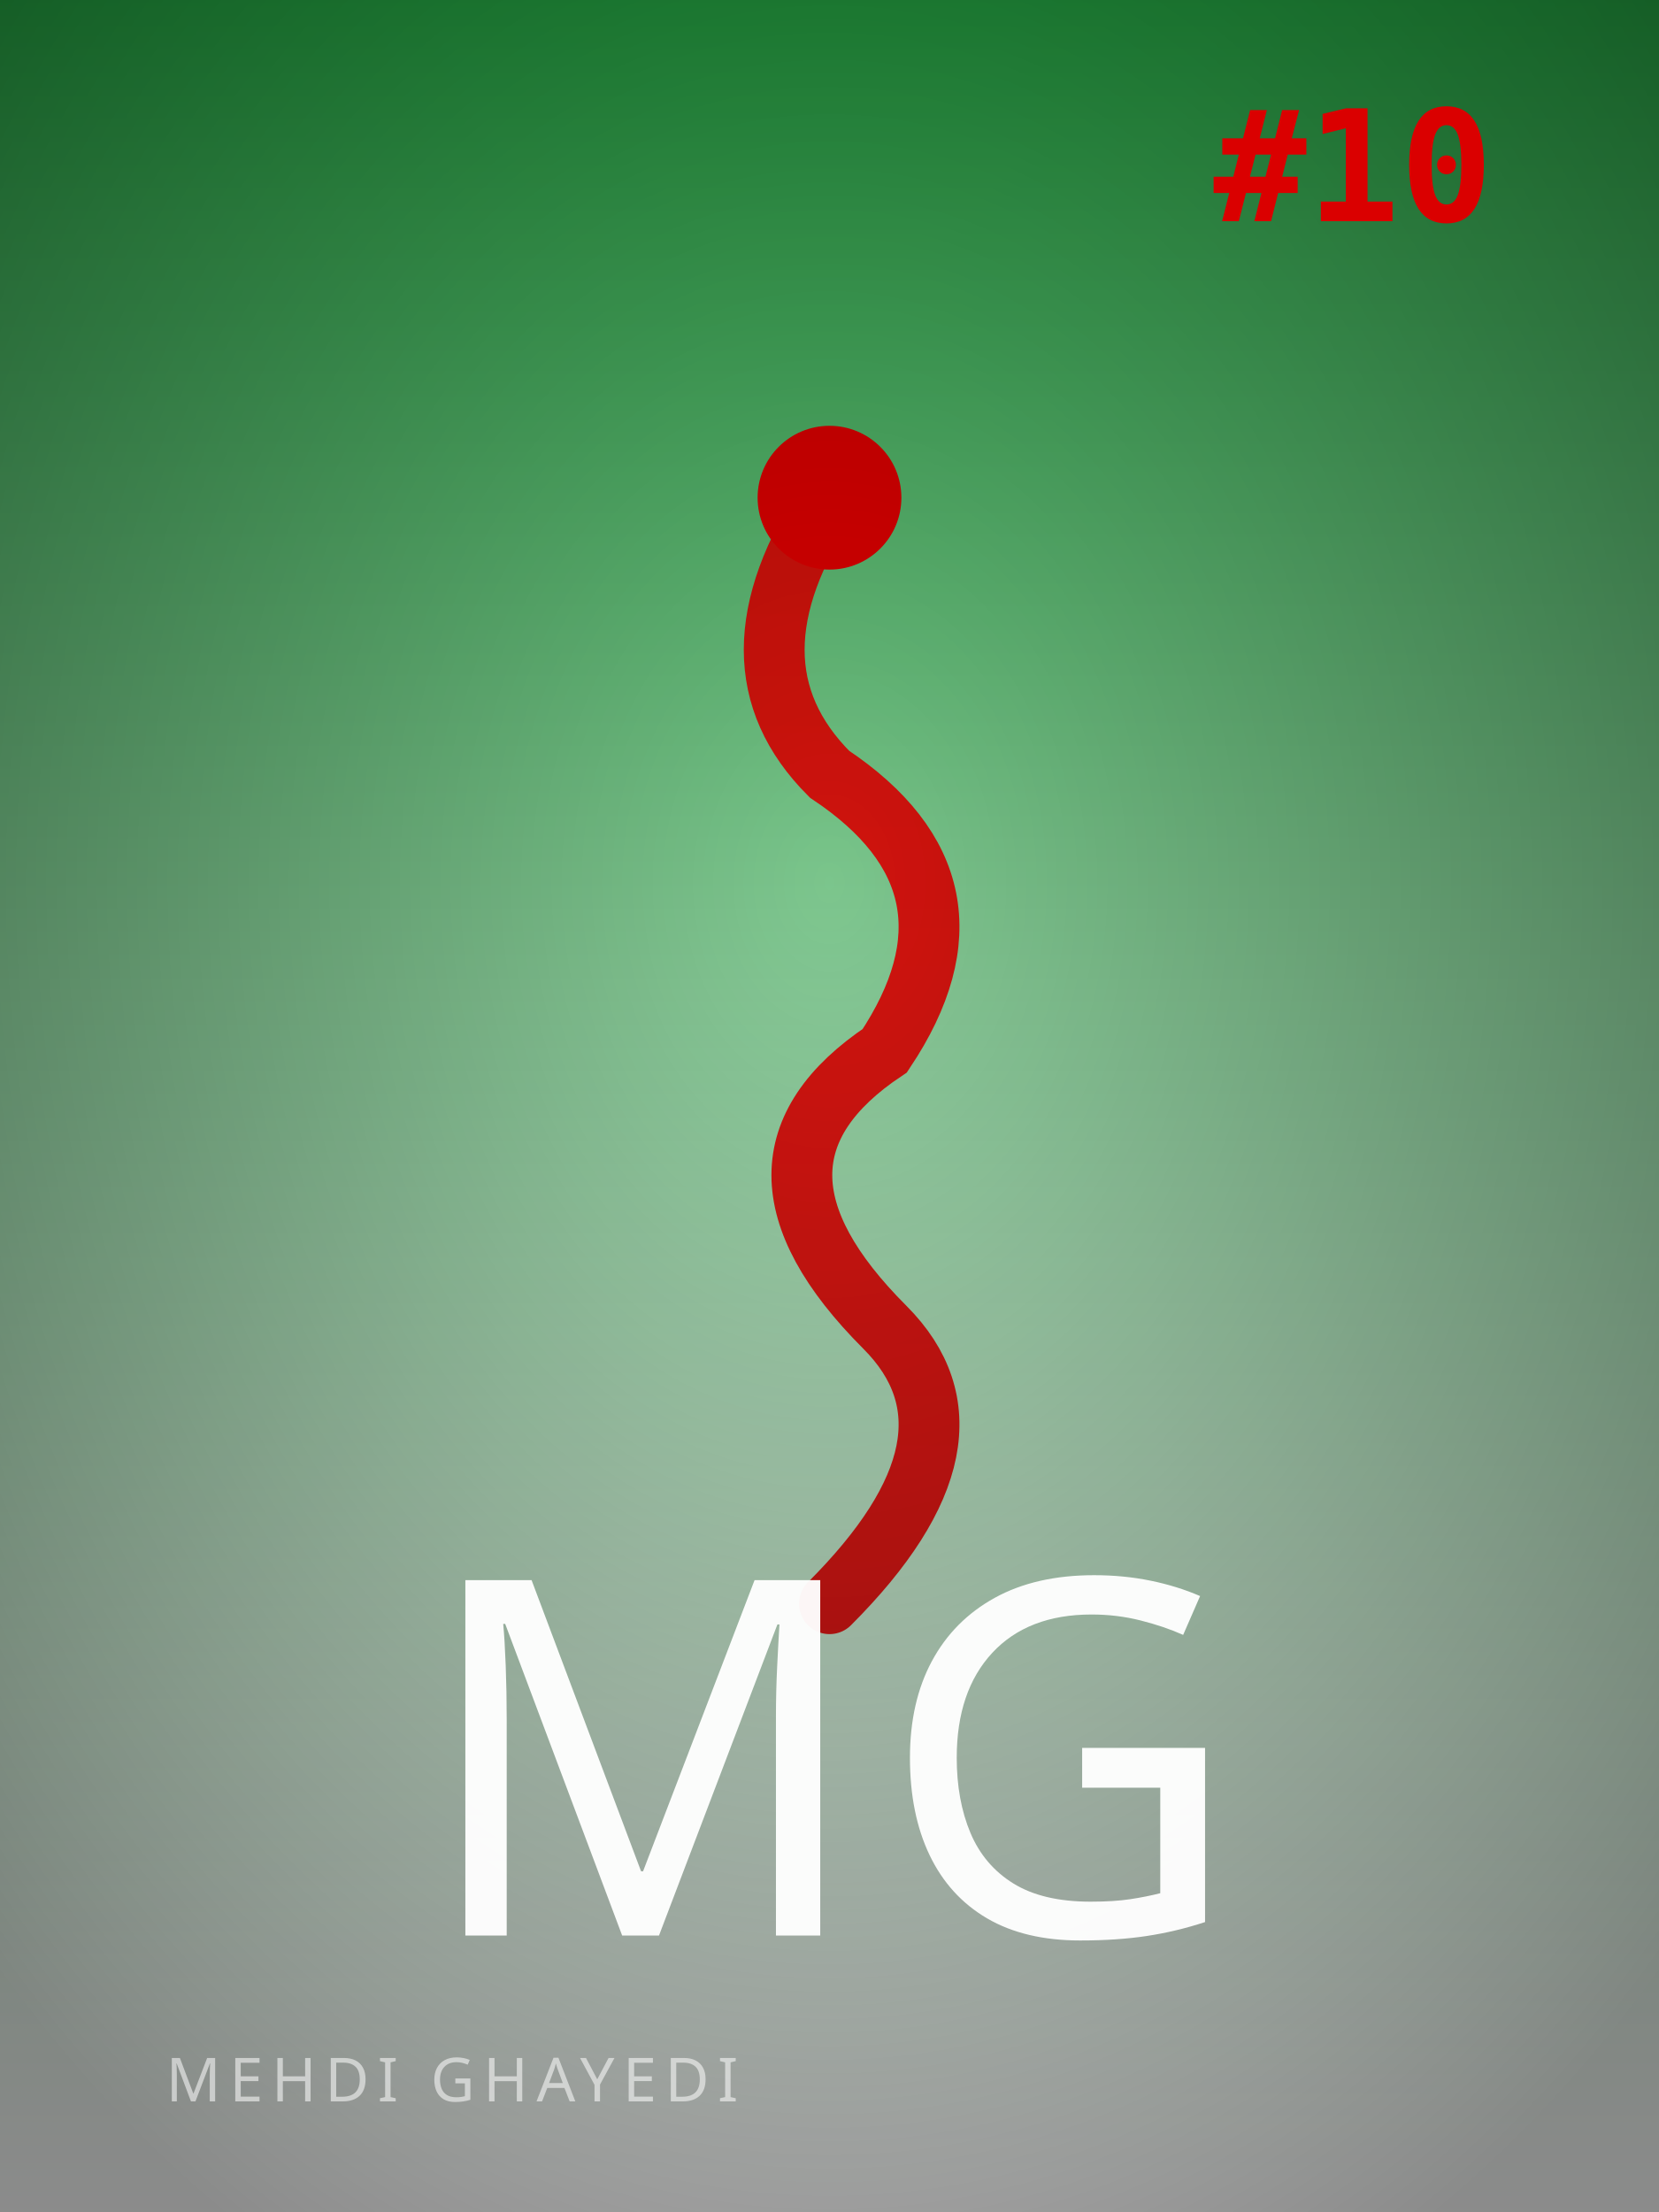
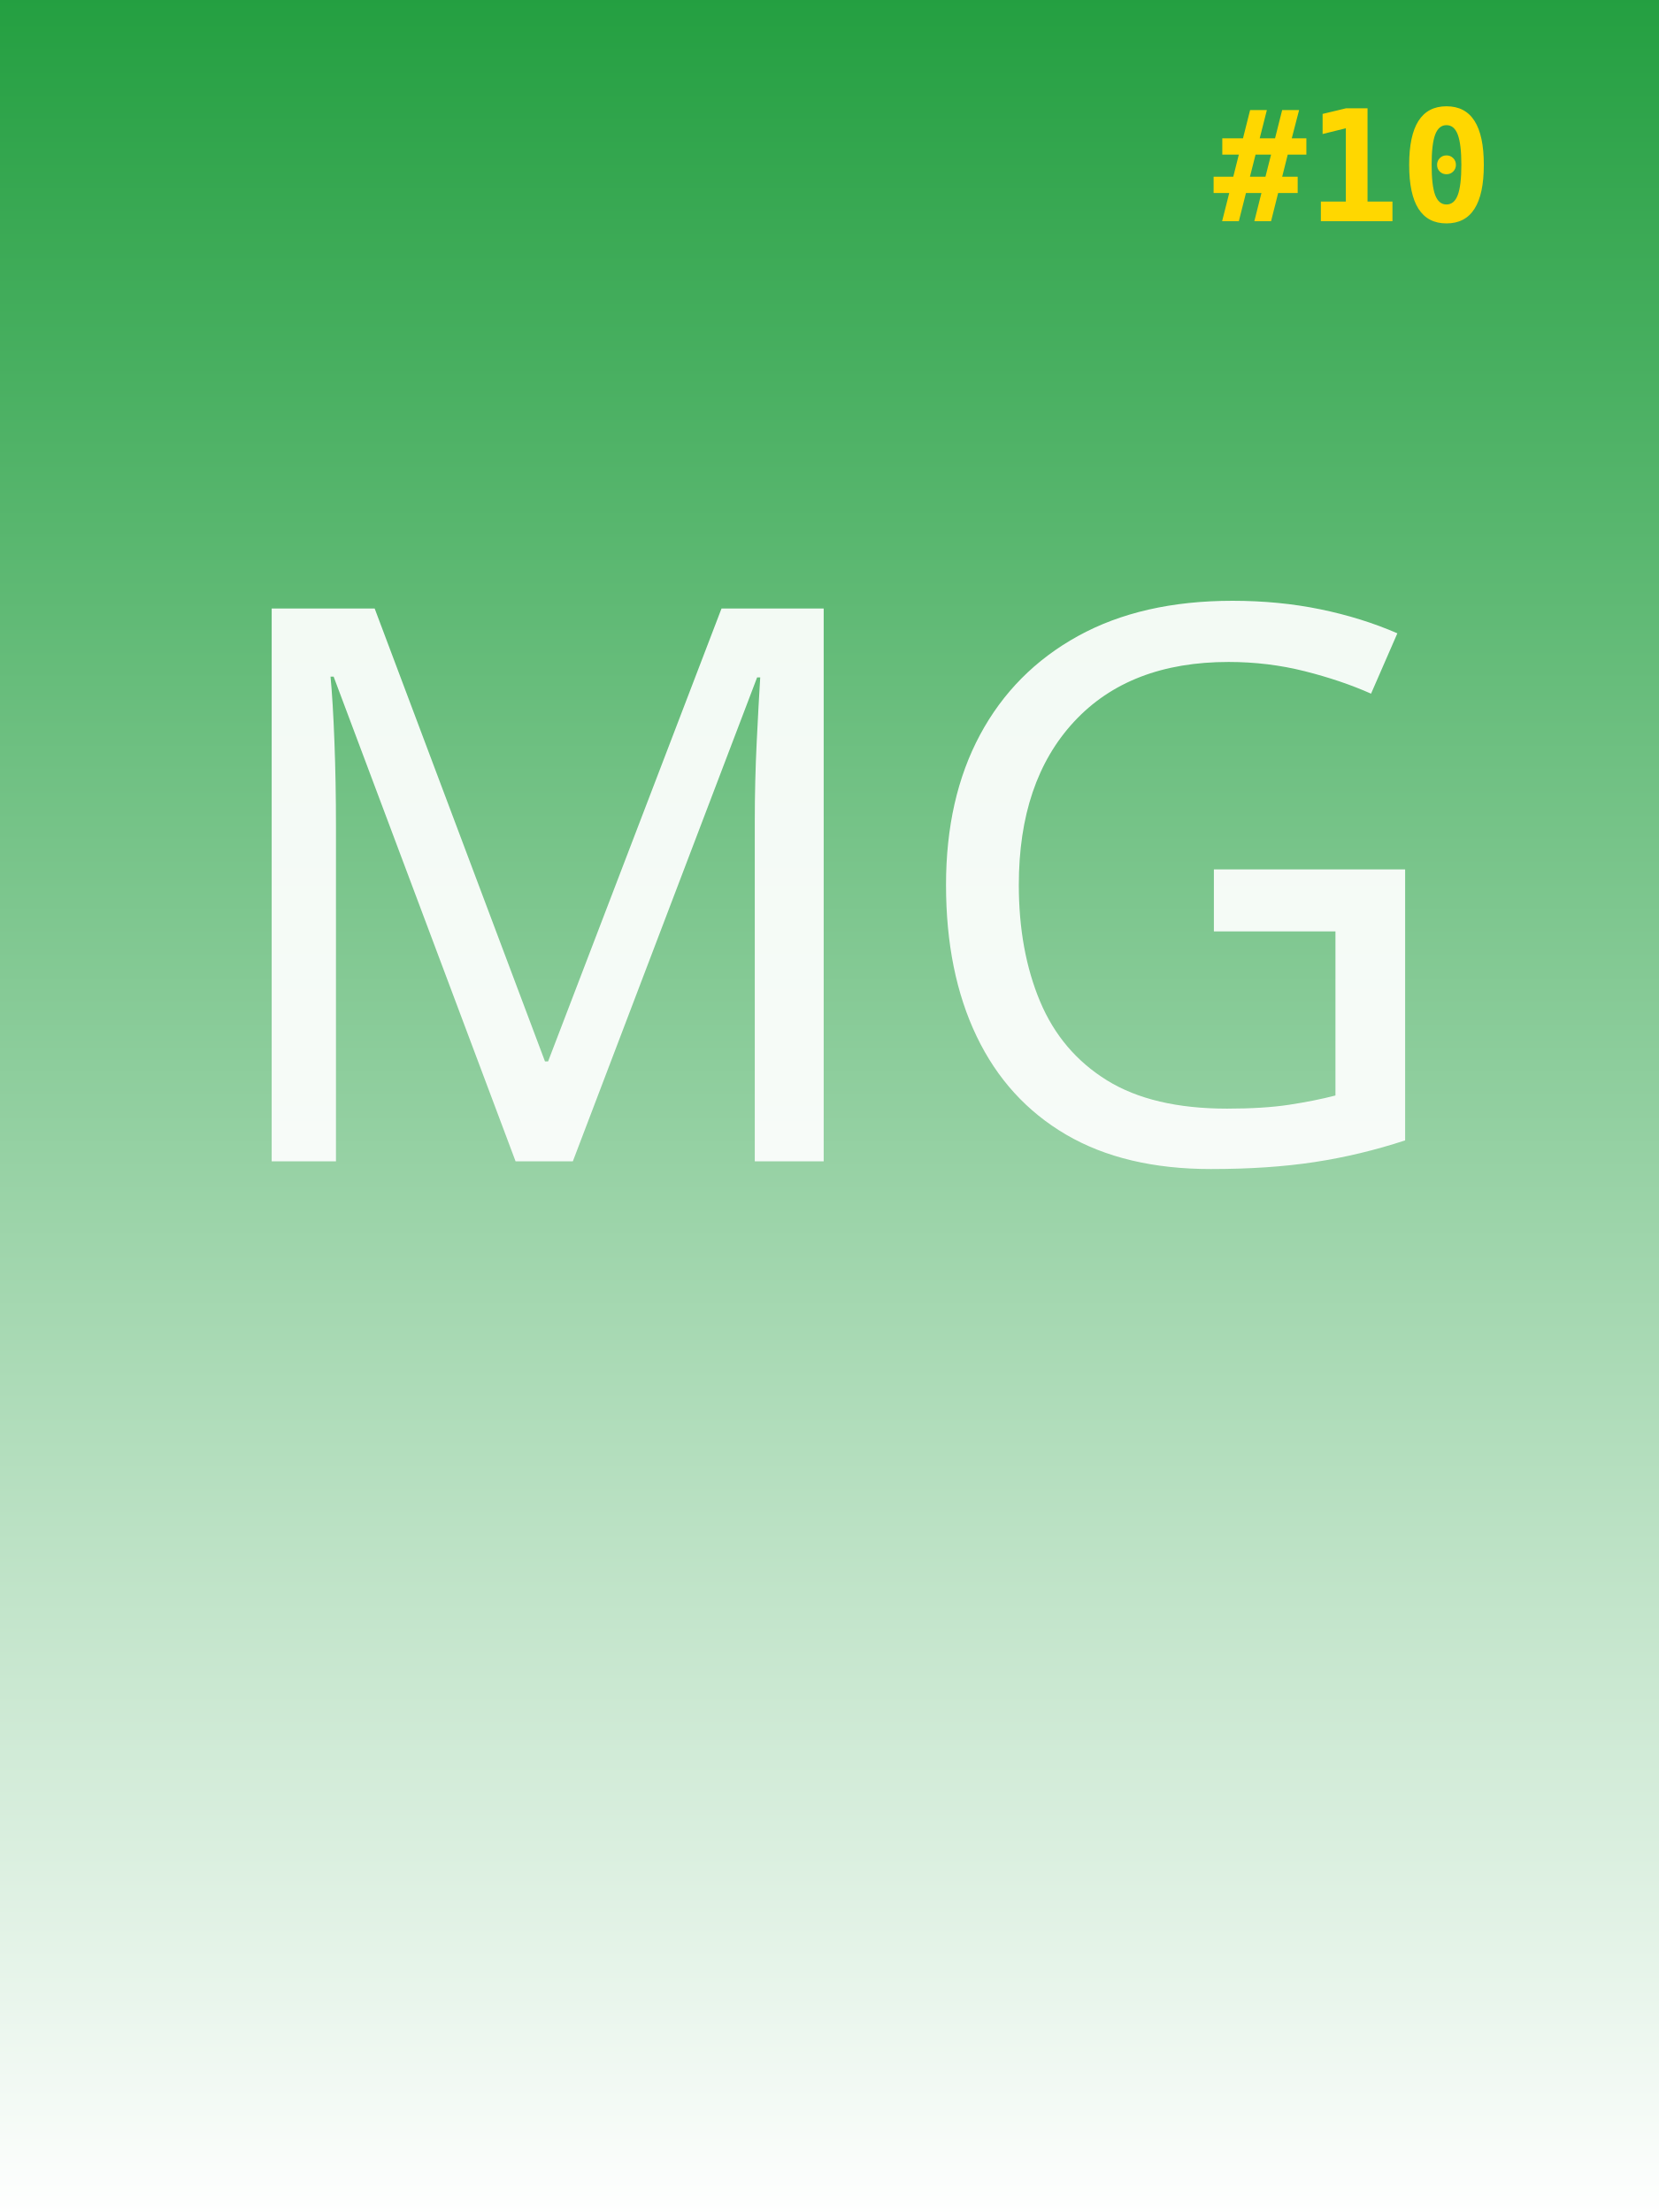
<svg xmlns="http://www.w3.org/2000/svg" viewBox="0 0 600 800" role="img" aria-labelledby="t">
  <defs>
-     <linearGradient id="bg" x1="0" y1="0" x2="0" y2="1">
+     <linearGradient id="g" x1="0" y1="0" x2="0" y2="1">
      <stop offset="0%" stop-color="#239F40" />
      <stop offset="100%" stop-color="#FFFFFF" />
    </linearGradient>
-     <radialGradient id="vignette" cx="0.5" cy="0.4" r="0.7">
-       <stop offset="0%" stop-color="transparent" />
-       <stop offset="100%" stop-color="rgba(0,0,0,0.45)" />
-     </radialGradient>
  </defs>
-   <rect width="600" height="800" fill="url(#bg)" />
-   <path d="M300 180 Q260 240 300 280 Q360 320 320 380 Q260 420 320 480 Q360 520 300 580" fill="none" stroke="#DA0000" stroke-width="22" opacity="0.9" stroke-linecap="round" />
-   <circle cx="300" cy="180" r="26" fill="#DA0000" />
-   <rect width="600" height="800" fill="url(#vignette)" />
-   <text x="300" y="700" text-anchor="middle" font-family="Anton, Impact, sans-serif" font-size="180" fill="#fff" opacity="0.96" letter-spacing="4">MG</text>
-   <text x="540" y="80" text-anchor="end" font-family="JetBrains Mono, monospace" font-size="56" fill="#DA0000" font-weight="700">#10</text>
-   <text x="60" y="760" font-family="Anton, Impact, sans-serif" font-size="22" fill="#fff" opacity="0.55" letter-spacing="3">MEHDI GHAYEDI</text>
+   <rect width="600" height="800" fill="url(#g)" />
+   <text x="300" y="420" text-anchor="middle" font-family="Anton, Impact, sans-serif" font-size="280" fill="#fff" opacity="0.92">MG</text>
+   <text x="540" y="80" text-anchor="end" font-family="JetBrains Mono, monospace" font-size="56" fill="#FFD700" font-weight="700">#10</text>
</svg>
